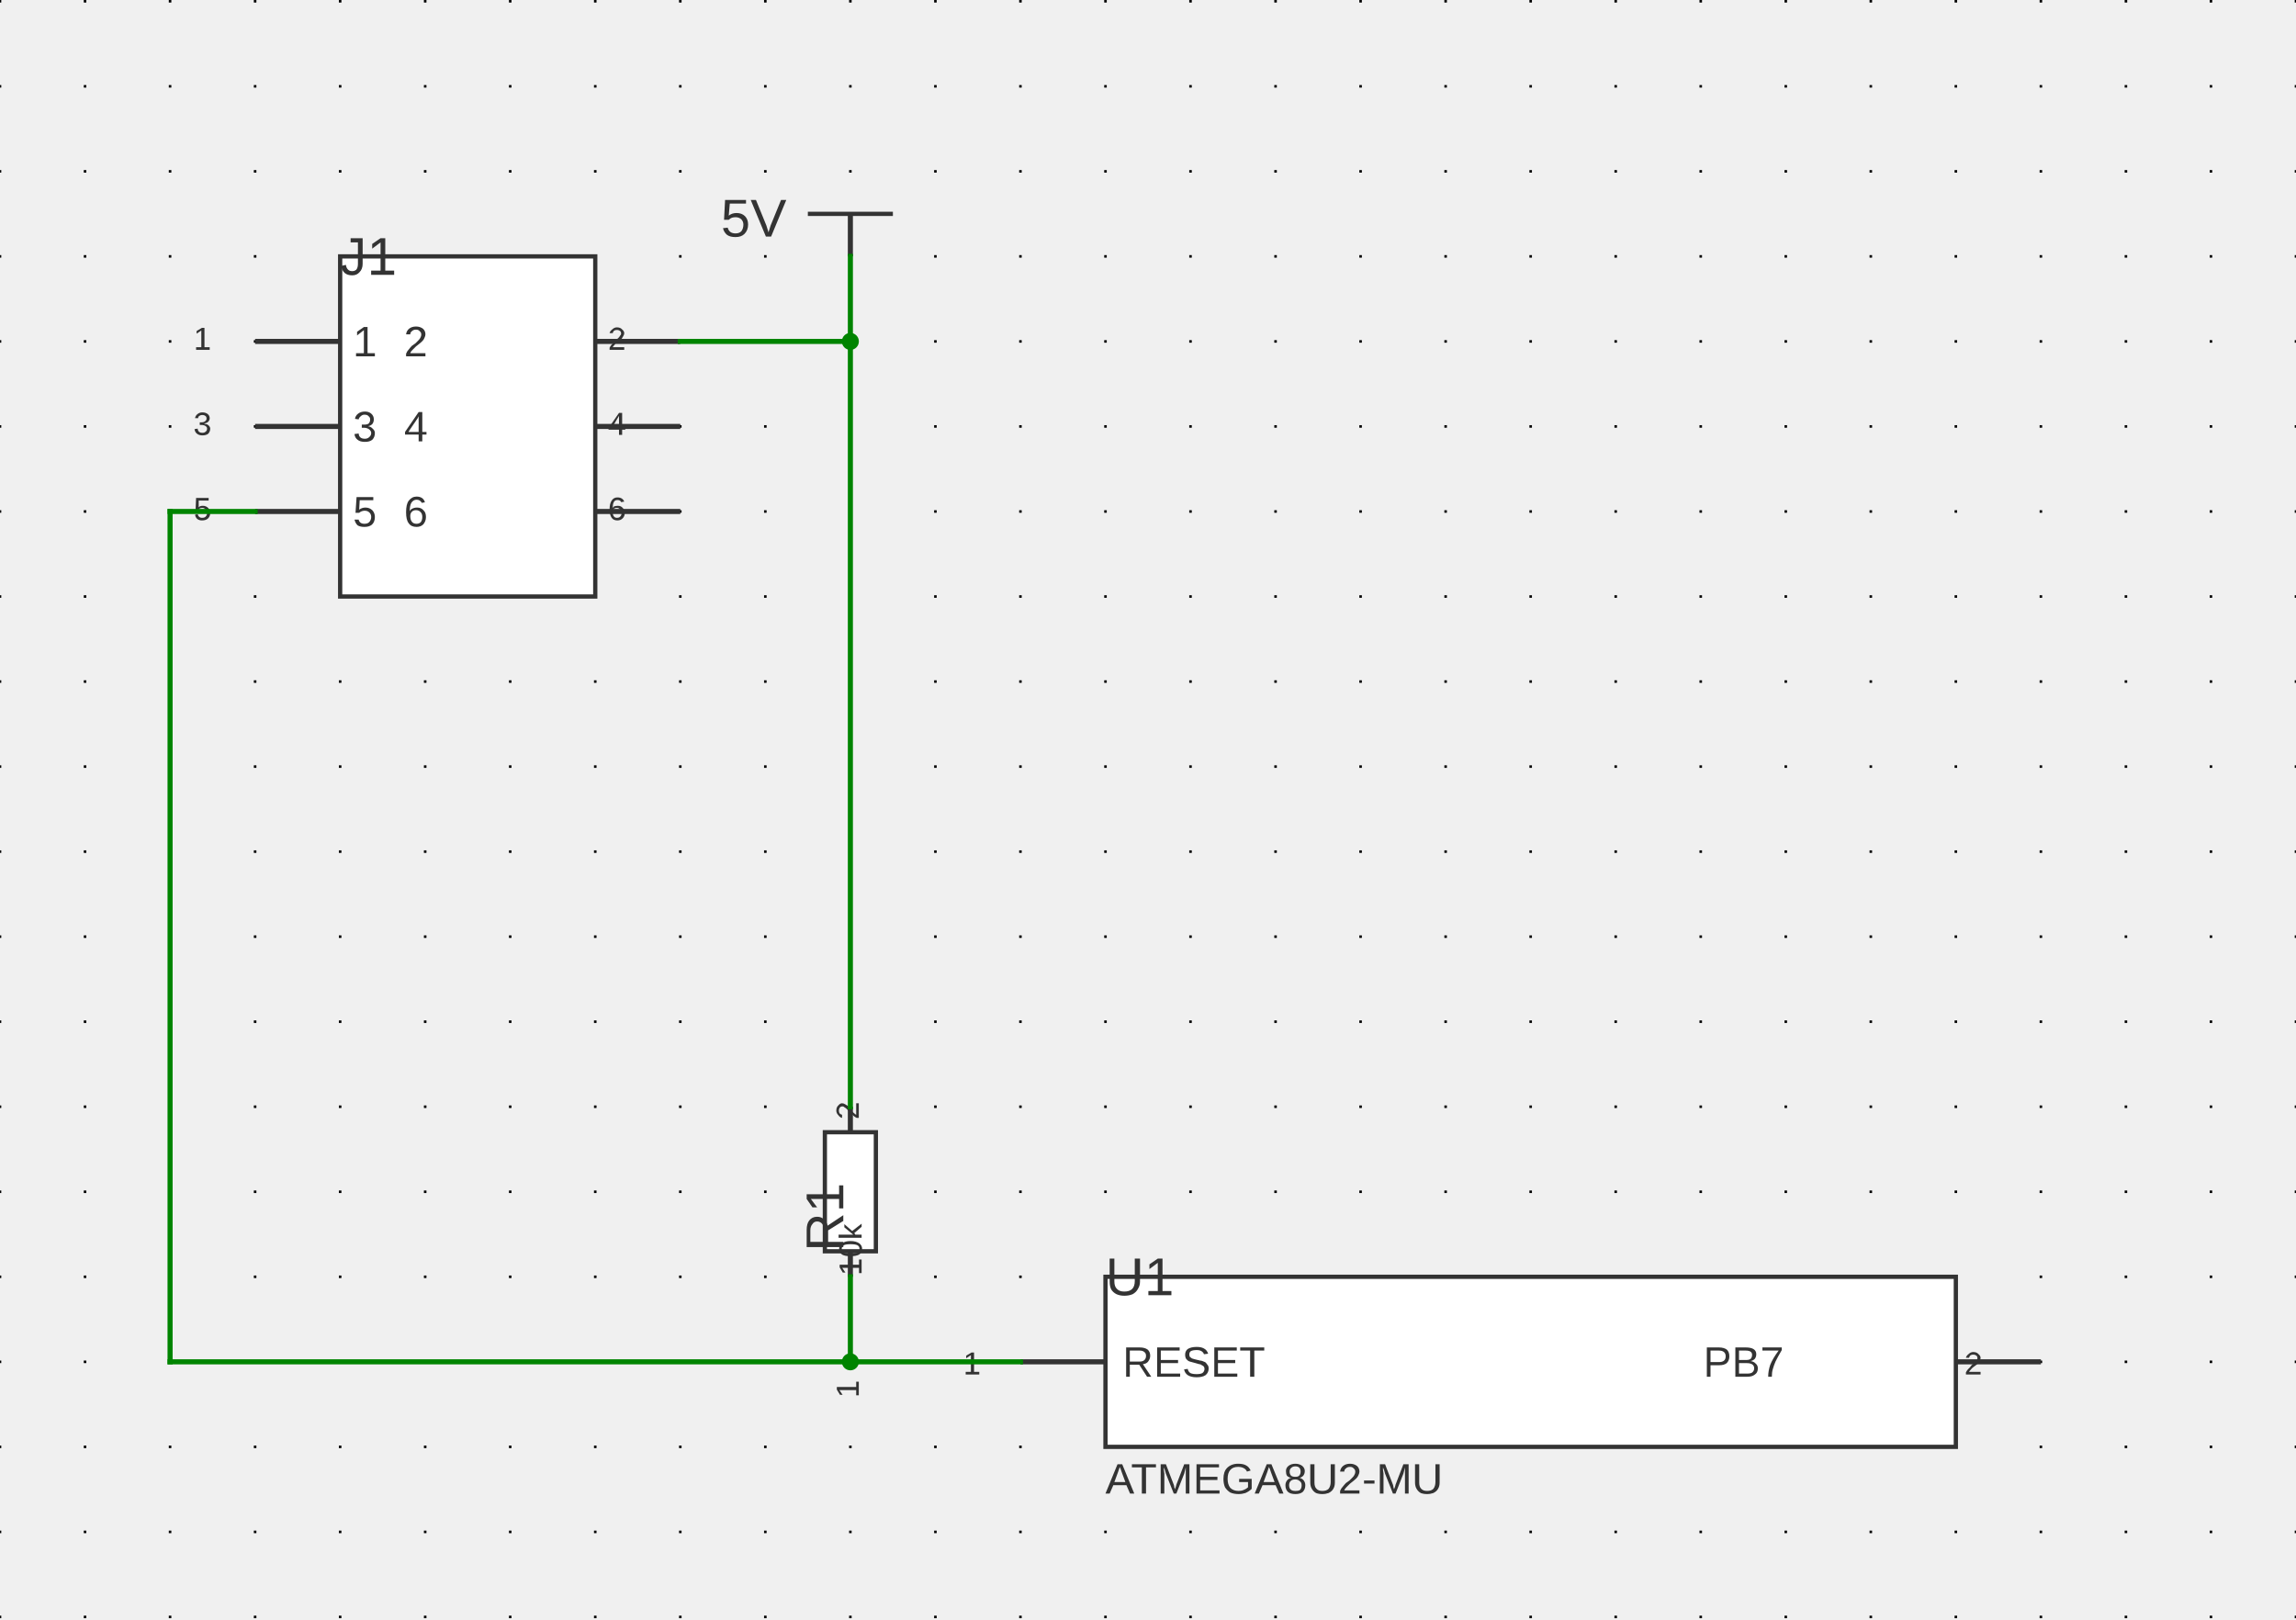
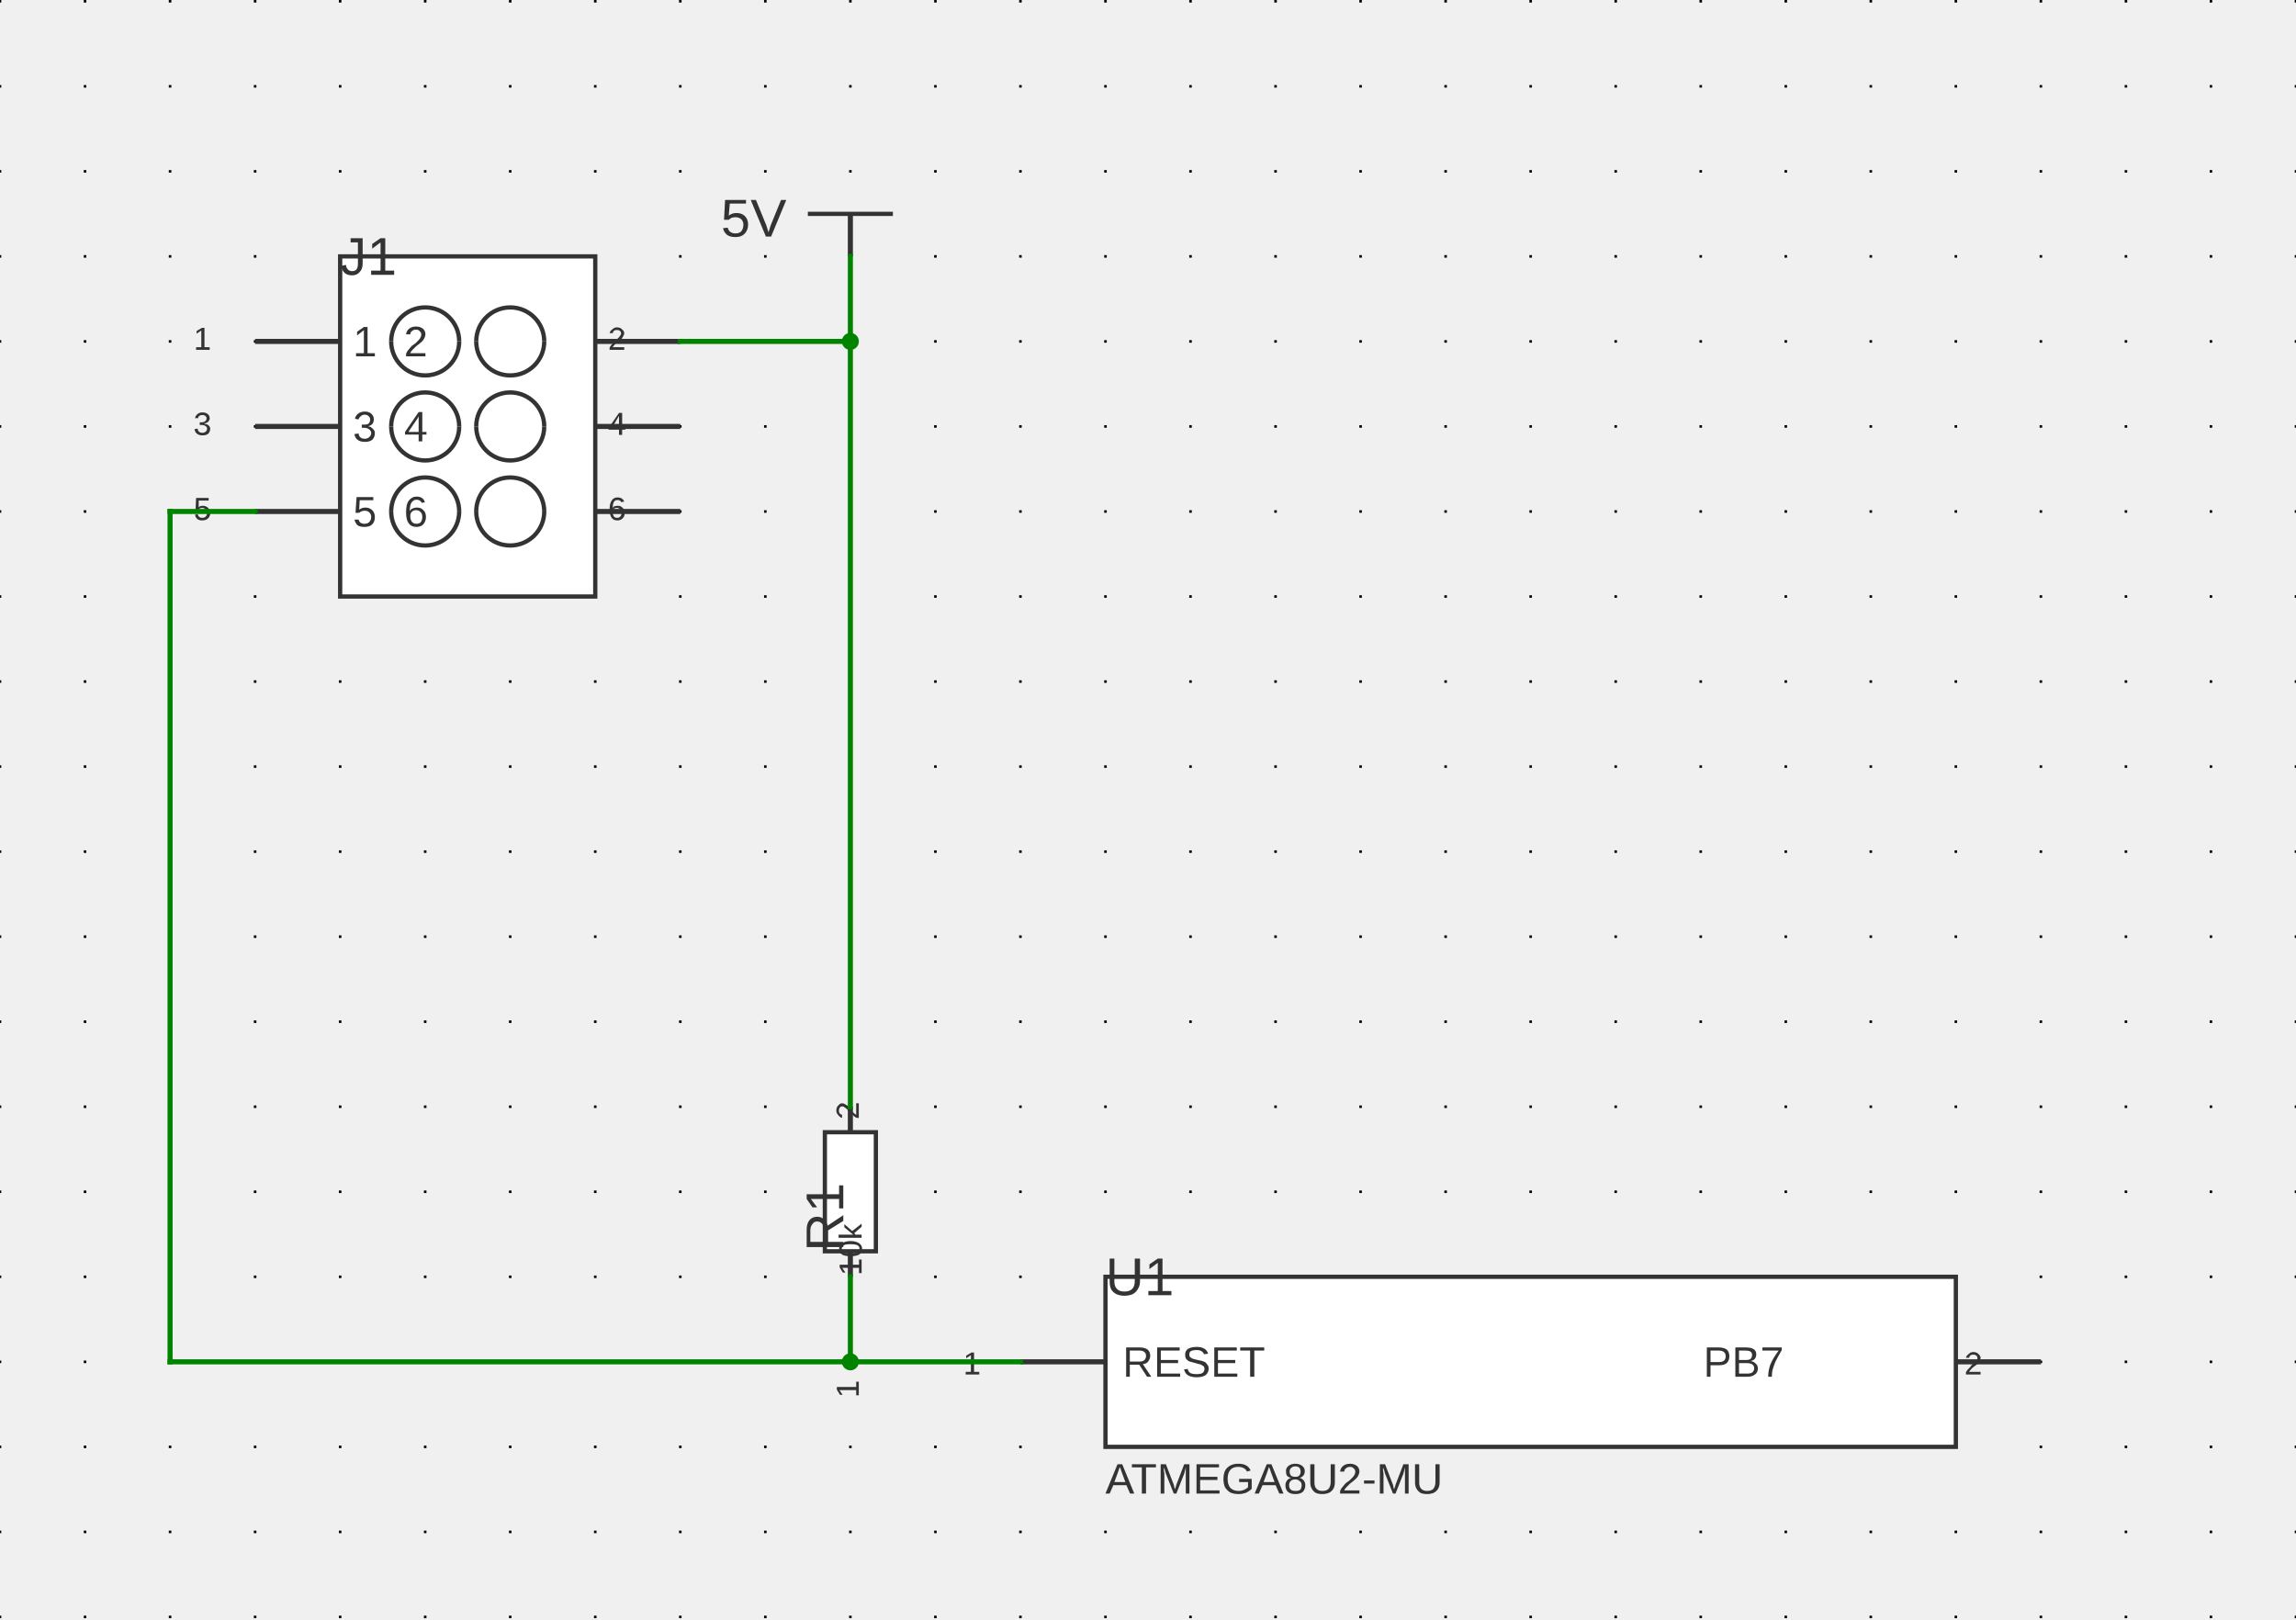
<svg xmlns="http://www.w3.org/2000/svg" xmlns:ns1="http://svgjs.dev/svgjs" version="1.1" width="647.957" height="457.05" viewBox="-2.54 -2.578 68.58 48.374">
  <g id="sheet-0" class="sheet" transform="matrix(1,0,0,1,0,0)">
    <g class="sheet-elements" transform="matrix(1,0,0,1,0,0)">
      <g transform="matrix(1,0,0,1,0,0)" class="grid">
        <path d="M -2.54 -2.578 L -2.54 45.796 M 0 -2.578 L 0 45.796 M 2.54 -2.578 L 2.54 45.796 M 5.08 -2.578 L 5.08 45.796 M 7.62 -2.578 L 7.62 45.796 M 10.16 -2.578 L 10.16 45.796 M 12.7 -2.578 L 12.7 45.796 M 15.24 -2.578 L 15.24 45.796 M 17.78 -2.578 L 17.78 45.796 M 20.32 -2.578 L 20.32 45.796 M 22.86 -2.578 L 22.86 45.796 M 25.4 -2.578 L 25.4 45.796 M 27.94 -2.578 L 27.94 45.796 M 30.48 -2.578 L 30.48 45.796 M 33.02 -2.578 L 33.02 45.796 M 35.56 -2.578 L 35.56 45.796 M 38.1 -2.578 L 38.1 45.796 M 40.64 -2.578 L 40.64 45.796 M 43.18 -2.578 L 43.18 45.796 M 45.72 -2.578 L 45.72 45.796 M 48.26 -2.578 L 48.26 45.796 M 50.8 -2.578 L 50.8 45.796 M 53.34 -2.578 L 53.34 45.796 M 55.88 -2.578 L 55.88 45.796 M 58.42 -2.578 L 58.42 45.796 M 60.96 -2.578 L 60.96 45.796 M 63.5 -2.578 L 63.5 45.796 M 66.04 -2.578 L 66.04 45.796" stroke-dasharray="0.076,2.464" stroke-width="0.076" stroke="#000000" />
      </g>
      <g transform="matrix(1,0,0,1,43.18,38.1)">
        <g>
          <path d="M -12.7 -2.54 L 12.7 -2.54 L 12.7 2.54 L -12.7 2.54 Z" stroke-width="0.127" stroke="#333333" fill="#ffffff" />
          <path d="M -15.24 0 L -12.7 0" stroke-width="0.152" stroke="#333333" />
          <path d="M 15.24 0 L 12.7 0" stroke-width="0.152" stroke="#333333" />
          <g transform="matrix(1,0,0,1,-12.192,0)">
            <text fill="#333333" font-family="Arial" font-size="1.28" text-anchor="start" dominant-baseline="central" font-weight="regular" xml:space="preserve" transform="matrix(1,0,0,1,0,0)" ns1:data="{&quot;leading&quot;:&quot;1.3&quot;}">
              <tspan dy="0" x="0" ns1:data="{&quot;newLined&quot;:true}">RESET</tspan>
            </text>
          </g>
          <g transform="matrix(1,0,0,1,-12.954,-0.254)">
            <text fill="#333333" font-family="Arial" font-size="0.96" text-anchor="end" dominant-baseline="text-top" font-weight="regular" xml:space="preserve" transform="matrix(1,0,0,1,0,0)" ns1:data="{&quot;leading&quot;:&quot;1.3&quot;}">
              <tspan dy="0" x="0" ns1:data="{&quot;newLined&quot;:true}">1</tspan>
            </text>
          </g>
          <g transform="matrix(1,0,0,1,12.192,0)">
            <text fill="#333333" font-family="Arial" font-size="1.28" text-anchor="end" dominant-baseline="central" font-weight="regular" xml:space="preserve" transform="matrix(1,0,0,1,0,0)" ns1:data="{&quot;leading&quot;:&quot;1.3&quot;}">
              <tspan dy="0" x="0" ns1:data="{&quot;newLined&quot;:true}">PB7</tspan>
            </text>
          </g>
          <g transform="matrix(1,0,0,1,12.954,-0.254)">
            <text fill="#333333" font-family="Arial" font-size="0.96" text-anchor="start" dominant-baseline="text-top" font-weight="regular" xml:space="preserve" transform="matrix(1,0,0,1,0,0)" ns1:data="{&quot;leading&quot;:&quot;1.3&quot;}">
              <tspan dy="0" x="0" ns1:data="{&quot;newLined&quot;:true}">2</tspan>
            </text>
          </g>
          <g transform="matrix(1,0,0,1,-12.7,-3.048)">
            <text fill="#333333" font-family="Arial" font-size="1.6" text-anchor="start" dominant-baseline="text-top" font-weight="regular" xml:space="preserve" transform="matrix(1,0,0,1,0,0)" ns1:data="{&quot;leading&quot;:&quot;1.3&quot;}">
              <tspan dy="0" x="0" ns1:data="{&quot;newLined&quot;:true}">U1</tspan>
            </text>
          </g>
          <g transform="matrix(1,0,0,1,-12.7,3.048)">
            <text fill="#333333" font-family="Arial" font-size="1.28" text-anchor="start" dominant-baseline="hanging" font-weight="regular" xml:space="preserve" transform="matrix(1,0,0,1,0,0)" ns1:data="{&quot;leading&quot;:&quot;1.3&quot;}">
              <tspan dy="0" x="0" ns1:data="{&quot;newLined&quot;:true}">ATMEGA8U2-MU</tspan>
            </text>
          </g>
        </g>
      </g>
      <g transform="matrix(1,0,0,1,22.86,38.1)">
        <g>
          <path d="M 0 0 L 0 0" stroke-width="0.152" stroke="#333333" />
        </g>
      </g>
      <g transform="matrix(1,0,0,1,11.43,10.16)">
        <g>
          <path d="M -3.81 -5.08 L 3.81 -5.08 L 3.81 5.08 L -3.81 5.08 Z" stroke-width="0.127" stroke="#333333" fill="#ffffff" />
-           <path d="M -0.254 -2.54 A 1.016 1.016 0 1 1 -0.254 -2.54  Z" stroke-width="0.127" stroke="#333333" fill="#ffffff" />
-           <path d="M -0.254 0 A 1.016 1.016 0 1 1 -0.254 -0  Z" stroke-width="0.127" stroke="#333333" fill="#ffffff" />
-           <path d="M -0.254 2.54 A 1.016 1.016 0 1 1 -0.254 2.54  Z" stroke-width="0.127" stroke="#333333" fill="#ffffff" />
-           <path d="M 2.286 -2.54 A 1.016 1.016 0 1 1 2.286 -2.54  Z" stroke-width="0.127" stroke="#333333" fill="#ffffff" />
-           <path d="M 2.286 0 A 1.016 1.016 0 1 1 2.286 -0  Z" stroke-width="0.127" stroke="#333333" fill="#ffffff" />
-           <path d="M 2.286 2.54 A 1.016 1.016 0 1 1 2.286 2.54  Z" stroke-width="0.127" stroke="#333333" fill="#ffffff" />
+           <path d="M -0.254 -2.54 A 1.016 1.016 0 0 1 -2.286 -2.54 " stroke-width="0.127" stroke="#333333" fill="none" />
+           <path d="M -2.286 -2.54 A 1.016 1.016 0 0 1 -0.254 -2.54 " stroke-width="0.127" stroke="#333333" fill="none" />
+           <path d="M -0.254 0 A 1.016 1.016 0 0 1 -2.286 0 " stroke-width="0.127" stroke="#333333" fill="none" />
+           <path d="M -2.286 0 A 1.016 1.016 0 0 1 -0.254 0 " stroke-width="0.127" stroke="#333333" fill="none" />
+           <path d="M -0.254 2.54 A 1.016 1.016 0 0 1 -2.286 2.54 " stroke-width="0.127" stroke="#333333" fill="none" />
+           <path d="M -2.286 2.54 A 1.016 1.016 0 0 1 -0.254 2.54 " stroke-width="0.127" stroke="#333333" fill="none" />
+           <path d="M 2.286 -2.54 A 1.016 1.016 0 0 1 0.254 -2.54 " stroke-width="0.127" stroke="#333333" fill="none" />
+           <path d="M 0.254 -2.54 A 1.016 1.016 0 0 1 2.286 -2.54 " stroke-width="0.127" stroke="#333333" fill="none" />
+           <path d="M 2.286 0 A 1.016 1.016 0 0 1 0.254 0 " stroke-width="0.127" stroke="#333333" fill="none" />
+           <path d="M 0.254 0 A 1.016 1.016 0 0 1 2.286 0 " stroke-width="0.127" stroke="#333333" fill="none" />
+           <path d="M 2.286 2.54 A 1.016 1.016 0 0 1 0.254 2.54 " stroke-width="0.127" stroke="#333333" fill="none" />
+           <path d="M 0.254 2.54 A 1.016 1.016 0 0 1 2.286 2.54 " stroke-width="0.127" stroke="#333333" fill="none" />
          <path d="M -6.35 -2.54 L -3.81 -2.54" stroke-width="0.152" stroke="#333333" />
          <path d="M -6.35 0 L -3.81 0" stroke-width="0.152" stroke="#333333" />
          <path d="M -6.35 2.54 L -3.81 2.54" stroke-width="0.152" stroke="#333333" />
          <path d="M 6.35 -2.54 L 3.81 -2.54" stroke-width="0.152" stroke="#333333" />
          <path d="M 6.35 0 L 3.81 0" stroke-width="0.152" stroke="#333333" />
          <path d="M 6.35 2.54 L 3.81 2.54" stroke-width="0.152" stroke="#333333" />
          <g transform="matrix(1,0,0,1,-3.429,-2.54)">
            <text fill="#333333" font-family="Arial" font-size="1.28" text-anchor="start" dominant-baseline="central" font-weight="regular" xml:space="preserve" transform="matrix(1,0,0,1,0,0)" ns1:data="{&quot;leading&quot;:&quot;1.3&quot;}">
              <tspan dy="0" x="0" ns1:data="{&quot;newLined&quot;:true}">1</tspan>
            </text>
          </g>
          <g transform="matrix(1,0,0,1,-4.191,-2.921)">
            <text fill="#333333" font-family="Arial" font-size="0.96" text-anchor="end" dominant-baseline="text-top" font-weight="regular" xml:space="preserve" transform="matrix(1,0,0,1,0,0)" ns1:data="{&quot;leading&quot;:&quot;1.3&quot;}">
              <tspan dy="0" x="0" ns1:data="{&quot;newLined&quot;:true}">1</tspan>
            </text>
          </g>
          <g transform="matrix(1,0,0,1,-3.429,0)">
            <text fill="#333333" font-family="Arial" font-size="1.28" text-anchor="start" dominant-baseline="central" font-weight="regular" xml:space="preserve" transform="matrix(1,0,0,1,0,0)" ns1:data="{&quot;leading&quot;:&quot;1.3&quot;}">
              <tspan dy="0" x="0" ns1:data="{&quot;newLined&quot;:true}">3</tspan>
            </text>
          </g>
          <g transform="matrix(1,0,0,1,-4.191,-0.381)">
            <text fill="#333333" font-family="Arial" font-size="0.96" text-anchor="end" dominant-baseline="text-top" font-weight="regular" xml:space="preserve" transform="matrix(1,0,0,1,0,0)" ns1:data="{&quot;leading&quot;:&quot;1.3&quot;}">
              <tspan dy="0" x="0" ns1:data="{&quot;newLined&quot;:true}">3</tspan>
            </text>
          </g>
          <g transform="matrix(1,0,0,1,-3.429,2.54)">
            <text fill="#333333" font-family="Arial" font-size="1.28" text-anchor="start" dominant-baseline="central" font-weight="regular" xml:space="preserve" transform="matrix(1,0,0,1,0,0)" ns1:data="{&quot;leading&quot;:&quot;1.3&quot;}">
              <tspan dy="0" x="0" ns1:data="{&quot;newLined&quot;:true}">5</tspan>
            </text>
          </g>
          <g transform="matrix(1,0,0,1,-4.191,2.159)">
            <text fill="#333333" font-family="Arial" font-size="0.96" text-anchor="end" dominant-baseline="text-top" font-weight="regular" xml:space="preserve" transform="matrix(1,0,0,1,0,0)" ns1:data="{&quot;leading&quot;:&quot;1.3&quot;}">
              <tspan dy="0" x="0" ns1:data="{&quot;newLined&quot;:true}">5</tspan>
            </text>
          </g>
          <g transform="matrix(1,0,0,1,3.429,-2.54)">
            <text fill="#333333" font-family="Arial" font-size="1.28" text-anchor="end" dominant-baseline="central" font-weight="regular" xml:space="preserve" transform="matrix(1,0,0,1,0,0)" ns1:data="{&quot;leading&quot;:&quot;1.3&quot;}">
              <tspan dy="0" x="0" ns1:data="{&quot;newLined&quot;:true}">2</tspan>
            </text>
          </g>
          <g transform="matrix(1,0,0,1,4.191,-2.921)">
            <text fill="#333333" font-family="Arial" font-size="0.96" text-anchor="start" dominant-baseline="text-top" font-weight="regular" xml:space="preserve" transform="matrix(1,0,0,1,0,0)" ns1:data="{&quot;leading&quot;:&quot;1.3&quot;}">
              <tspan dy="0" x="0" ns1:data="{&quot;newLined&quot;:true}">2</tspan>
            </text>
          </g>
          <g transform="matrix(1,0,0,1,3.429,0)">
            <text fill="#333333" font-family="Arial" font-size="1.28" text-anchor="end" dominant-baseline="central" font-weight="regular" xml:space="preserve" transform="matrix(1,0,0,1,0,0)" ns1:data="{&quot;leading&quot;:&quot;1.3&quot;}">
              <tspan dy="0" x="0" ns1:data="{&quot;newLined&quot;:true}">4</tspan>
            </text>
          </g>
          <g transform="matrix(1,0,0,1,4.191,-0.381)">
            <text fill="#333333" font-family="Arial" font-size="0.96" text-anchor="start" dominant-baseline="text-top" font-weight="regular" xml:space="preserve" transform="matrix(1,0,0,1,0,0)" ns1:data="{&quot;leading&quot;:&quot;1.3&quot;}">
              <tspan dy="0" x="0" ns1:data="{&quot;newLined&quot;:true}">4</tspan>
            </text>
          </g>
          <g transform="matrix(1,0,0,1,3.429,2.54)">
            <text fill="#333333" font-family="Arial" font-size="1.28" text-anchor="end" dominant-baseline="central" font-weight="regular" xml:space="preserve" transform="matrix(1,0,0,1,0,0)" ns1:data="{&quot;leading&quot;:&quot;1.3&quot;}">
              <tspan dy="0" x="0" ns1:data="{&quot;newLined&quot;:true}">6</tspan>
            </text>
          </g>
          <g transform="matrix(1,0,0,1,4.191,2.159)">
            <text fill="#333333" font-family="Arial" font-size="0.96" text-anchor="start" dominant-baseline="text-top" font-weight="regular" xml:space="preserve" transform="matrix(1,0,0,1,0,0)" ns1:data="{&quot;leading&quot;:&quot;1.3&quot;}">
              <tspan dy="0" x="0" ns1:data="{&quot;newLined&quot;:true}">6</tspan>
            </text>
          </g>
          <g transform="matrix(1,0,0,1,-3.81,-5.588)">
            <text fill="#333333" font-family="Arial" font-size="1.6" text-anchor="start" dominant-baseline="text-top" font-weight="regular" xml:space="preserve" transform="matrix(1,0,0,1,0,0)" ns1:data="{&quot;leading&quot;:&quot;1.3&quot;}">
              <tspan dy="0" x="0" ns1:data="{&quot;newLined&quot;:true}">J1</tspan>
            </text>
          </g>
        </g>
      </g>
      <g transform="matrix(1,0,0,1,22.86,7.62)">
        <g>
          <path d="M 0 0 L 0 0" stroke-width="0.152" stroke="#333333" />
        </g>
      </g>
      <g transform="matrix(1,0,0,1,22.86,30.48)">
        <g>
          <path d="M 0 0 L 0 0" stroke-width="0.152" stroke="#333333" />
        </g>
      </g>
      <g transform="matrix(1,0,0,1,22.86,33.02)">
        <g>
          <path d="M -0.762 1.778 L -0.762 -1.778 L 0.762 -1.778 L 0.762 1.778 Z" stroke-width="0.127" stroke="#333333" fill="#ffffff" />
          <path d="M 0 2.54 L 0 1.778" stroke-width="0.152" stroke="#333333" />
          <path d="M 0 -2.54 L 0 -1.778" stroke-width="0.152" stroke="#333333" />
          <g transform="matrix(0,-1,1,0,-0.381,2.159)">
            <text fill="#333333" font-family="Arial" font-size="0.96" text-anchor="end" dominant-baseline="text-top" font-weight="regular" xml:space="preserve" transform="matrix(1,0,0,1,0,0)" ns1:data="{&quot;leading&quot;:&quot;1.3&quot;}">
              <tspan dy="0" x="0" ns1:data="{&quot;newLined&quot;:true}">1</tspan>
            </text>
          </g>
          <g transform="matrix(0,-1,1,0,-0.381,-2.159)">
            <text fill="#333333" font-family="Arial" font-size="0.96" text-anchor="start" dominant-baseline="text-top" font-weight="regular" xml:space="preserve" transform="matrix(1,0,0,1,0,0)" ns1:data="{&quot;leading&quot;:&quot;1.3&quot;}">
              <tspan dy="0" x="0" ns1:data="{&quot;newLined&quot;:true}">2</tspan>
            </text>
          </g>
          <g transform="matrix(0,-1,1,0,-1.27,1.778)">
            <text fill="#333333" font-family="Arial" font-size="1.6" text-anchor="start" dominant-baseline="text-top" font-weight="regular" xml:space="preserve" transform="matrix(1,0,0,1,0,0)" ns1:data="{&quot;leading&quot;:&quot;1.3&quot;}">
              <tspan dy="0" x="0" ns1:data="{&quot;newLined&quot;:true}">R1</tspan>
            </text>
          </g>
          <g transform="matrix(0,-1,1,0,0,0)">
            <text fill="#333333" font-family="Arial" font-size="0.96" text-anchor="middle" dominant-baseline="central" font-weight="regular" xml:space="preserve" transform="matrix(1,0,0,1,0,0)" ns1:data="{&quot;leading&quot;:&quot;1.3&quot;}">
              <tspan dy="0" x="0" ns1:data="{&quot;newLined&quot;:true}">10k</tspan>
            </text>
          </g>
        </g>
      </g>
      <g transform="matrix(1,0,0,1,22.86,3.81)">
        <g>
          <path d="M -1.27 0 L 1.27 0" stroke-width="0.127" stroke="#333333" fill="none" />
          <path d="M 0 1.27 L 0 0" stroke-width="0.152" stroke="#333333" />
          <g transform="matrix(1,0,0,1,0,-0.381)">
            <text fill="#333333" font-family="Arial" font-size="1.6" text-anchor="middle" dominant-baseline="text-top" font-weight="regular" xml:space="preserve" transform="matrix(1,0,0,1,0,0)" ns1:data="{&quot;leading&quot;:&quot;1.3&quot;}">
              <tspan dy="0" x="0" ns1:data="{&quot;newLined&quot;:true}">5V</tspan>
            </text>
          </g>
        </g>
      </g>
      <g>
        <line x1="27.94" y1="38.1" x2="22.86" y2="38.1" stroke-linecap="square" stroke-width="0.152" stroke="#008400" fill="none" />
        <line x1="22.86" y1="38.1" x2="2.54" y2="38.1" stroke-linecap="square" stroke-width="0.152" stroke="#008400" fill="none" />
        <line x1="2.54" y1="38.1" x2="2.54" y2="12.7" stroke-linecap="square" stroke-width="0.152" stroke="#008400" fill="none" />
        <line x1="2.54" y1="12.7" x2="5.08" y2="12.7" stroke-linecap="square" stroke-width="0.152" stroke="#008400" fill="none" />
        <line x1="22.86" y1="38.1" x2="22.86" y2="35.56" stroke-linecap="square" stroke-width="0.152" stroke="#008400" fill="none" />
        <circle r="0.254" cx="0.254" cy="0.254" transform="matrix(1,0,0,1,22.606,37.846)" fill="#008400" stroke="none" />
        <line x1="22.86" y1="7.62" x2="17.78" y2="7.62" stroke-linecap="square" stroke-width="0.152" stroke="#008400" fill="none" />
        <line x1="22.86" y1="7.62" x2="22.86" y2="30.48" stroke-linecap="square" stroke-width="0.152" stroke="#008400" fill="none" />
        <line x1="22.86" y1="5.08" x2="22.86" y2="7.62" stroke-linecap="square" stroke-width="0.152" stroke="#008400" fill="none" />
        <circle r="0.254" cx="0.254" cy="0.254" transform="matrix(1,0,0,1,22.606,7.366)" fill="#008400" stroke="none" />
      </g>
      <g />
    </g>
  </g>
</svg>
